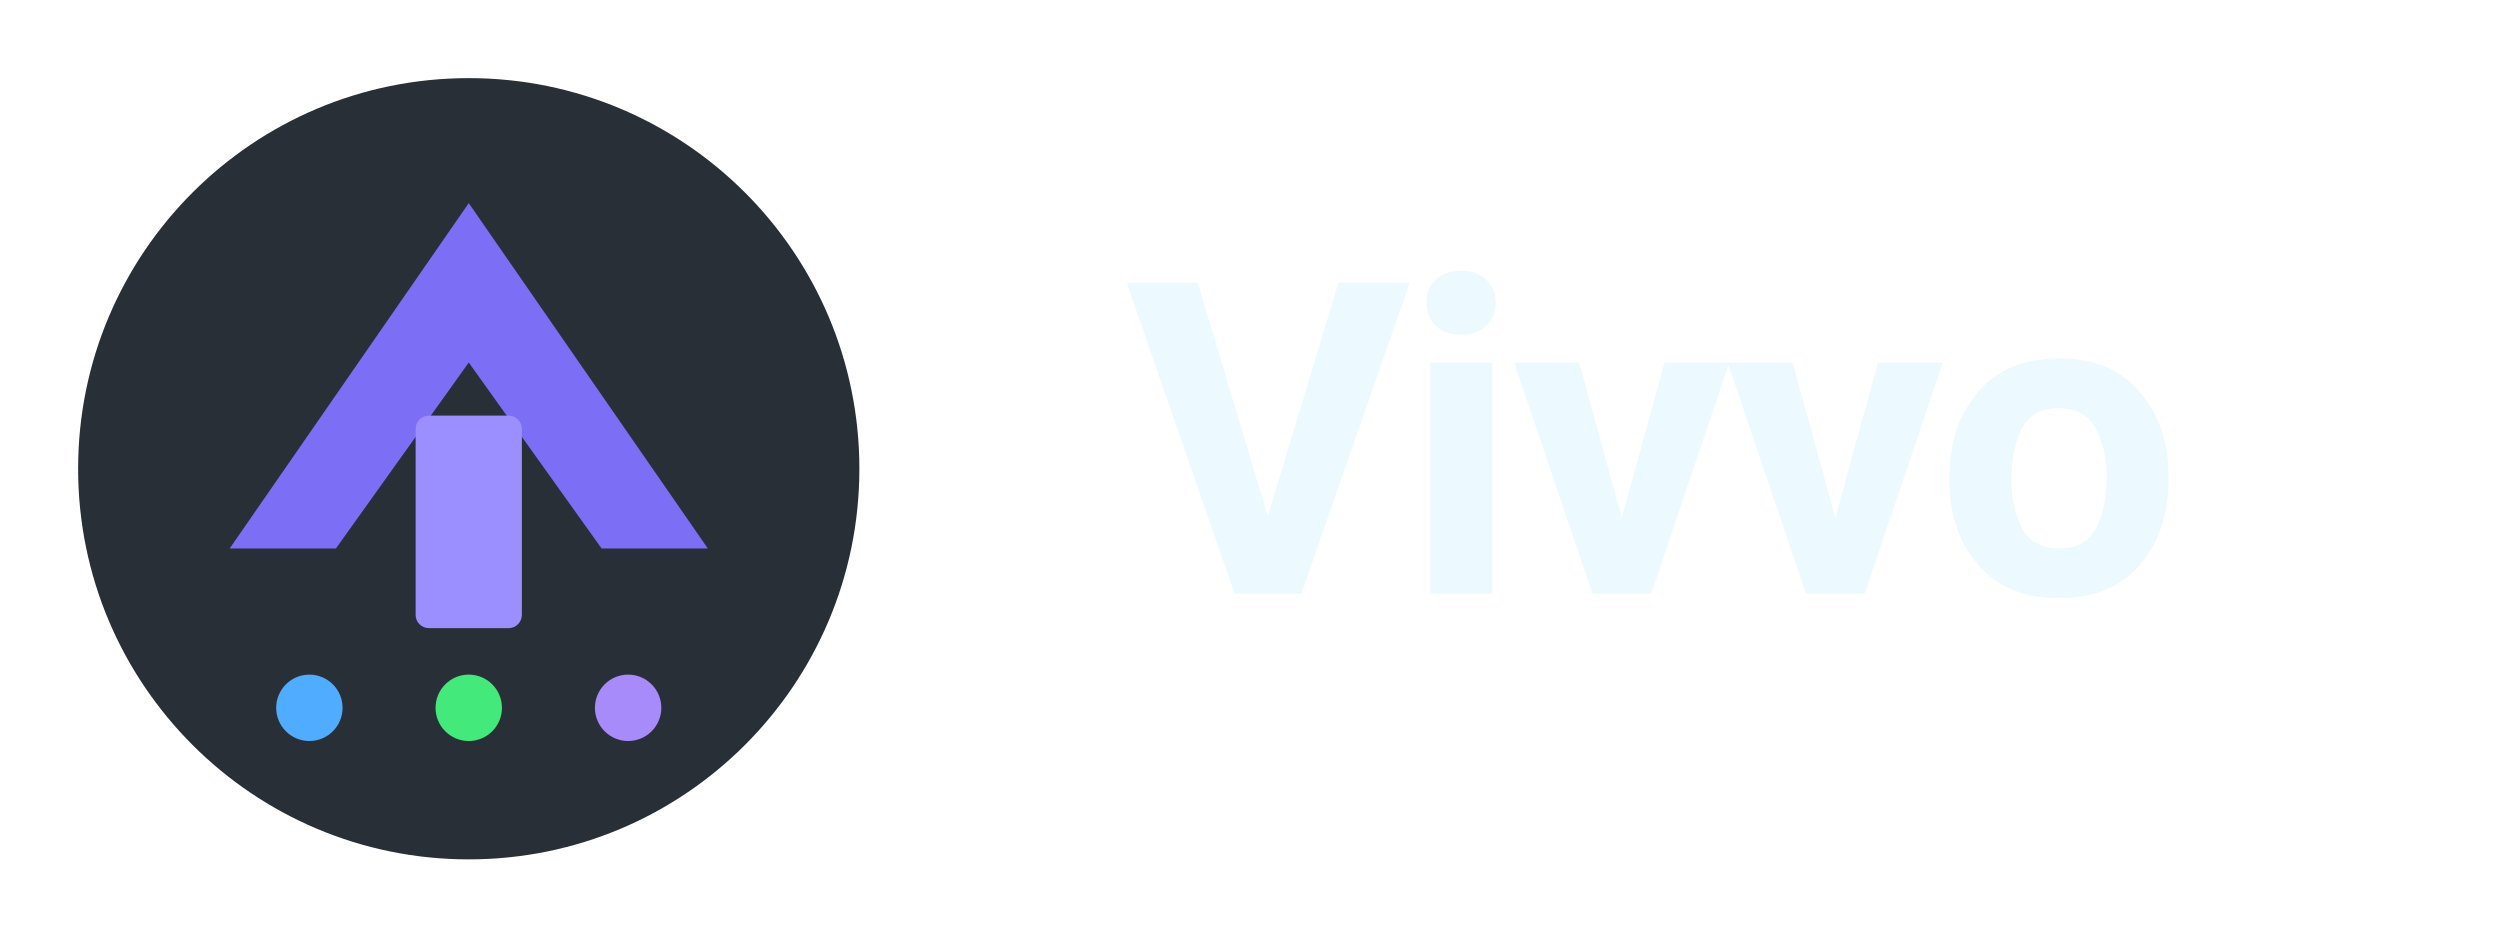
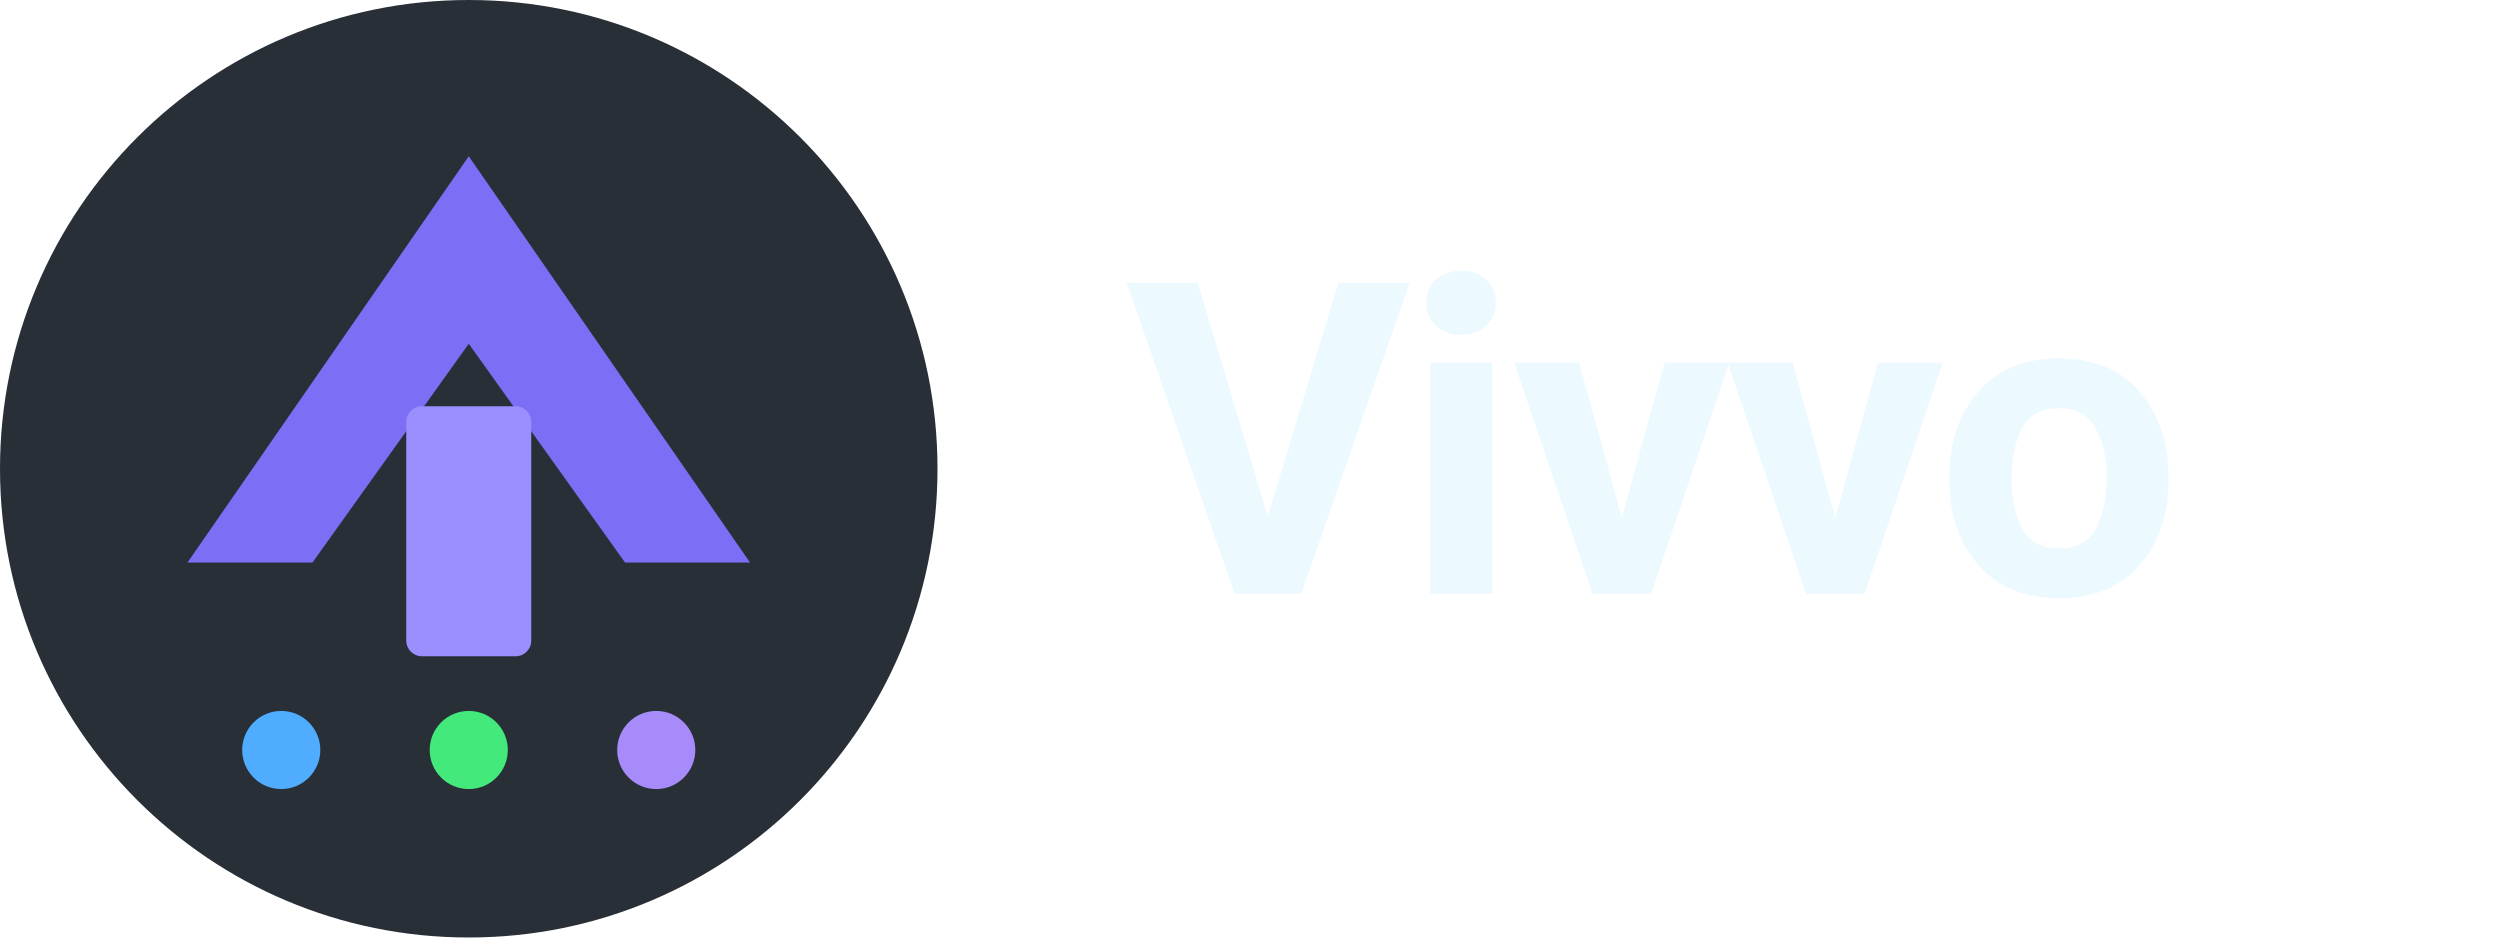
<svg xmlns="http://www.w3.org/2000/svg" viewBox="0 0 160 60" fill="none">
-   <g transform="translate(0, 0)">
-     <circle cx="30" cy="30" r="25" fill="#292F37" />
-     <g transform="translate(4.5, 4.5) scale(0.85)">
+   <g>
+     <circle cx="30" cy="30" r="30" fill="#292F37" />
+     <g>
      <path d="M30 10L12 36H20L30 22L40 36H48L30 10Z" fill="#7c6ef5" />
      <rect x="26" y="26" width="8" height="16" rx="1" fill="#9b8eff" />
      <circle cx="18" cy="48" r="2.5" fill="#4facfe" />
      <circle cx="30" cy="48" r="2.5" fill="#43e97b" />
      <circle cx="42" cy="48" r="2.5" fill="#a78bfa" />
    </g>
  </g>
  <text x="72" y="38" font-family="system-ui, -apple-system, BlinkMacSystemFont, 'Segoe UI', Roboto, sans-serif" font-size="28" font-weight="600" fill="#ECF9FF" letter-spacing="-0.5">Vivvo</text>
</svg>
